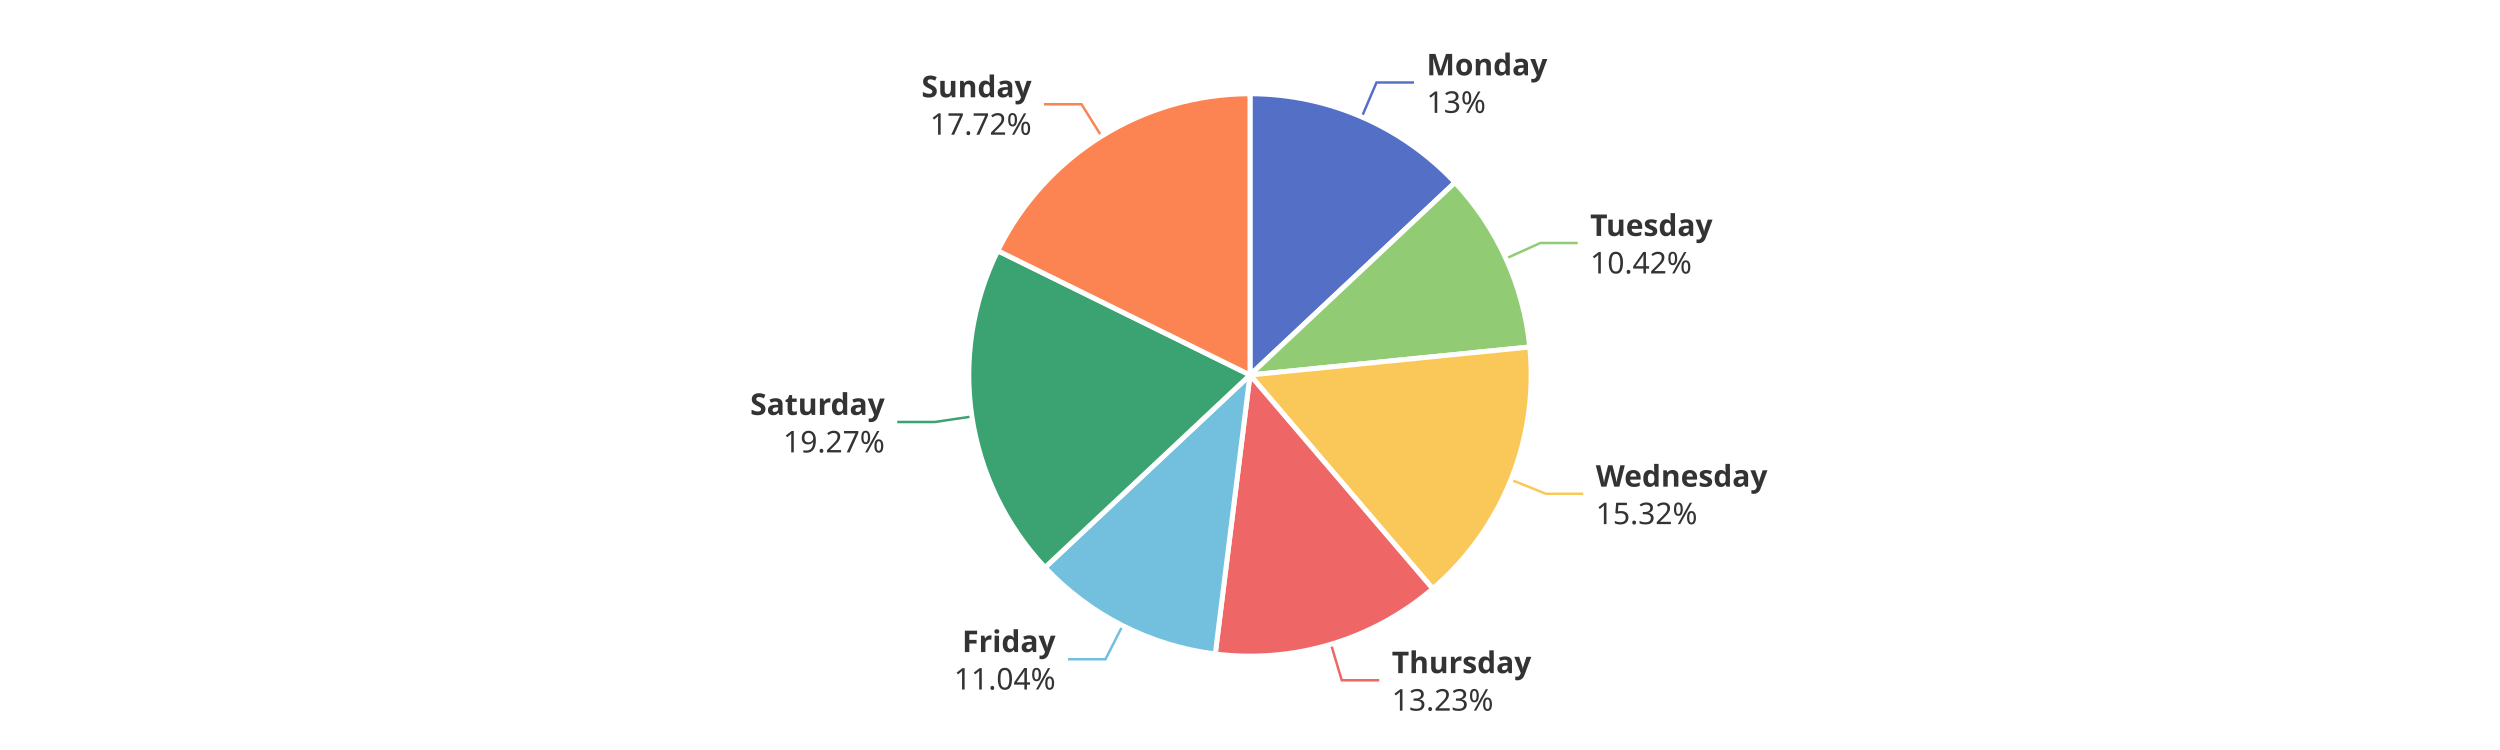
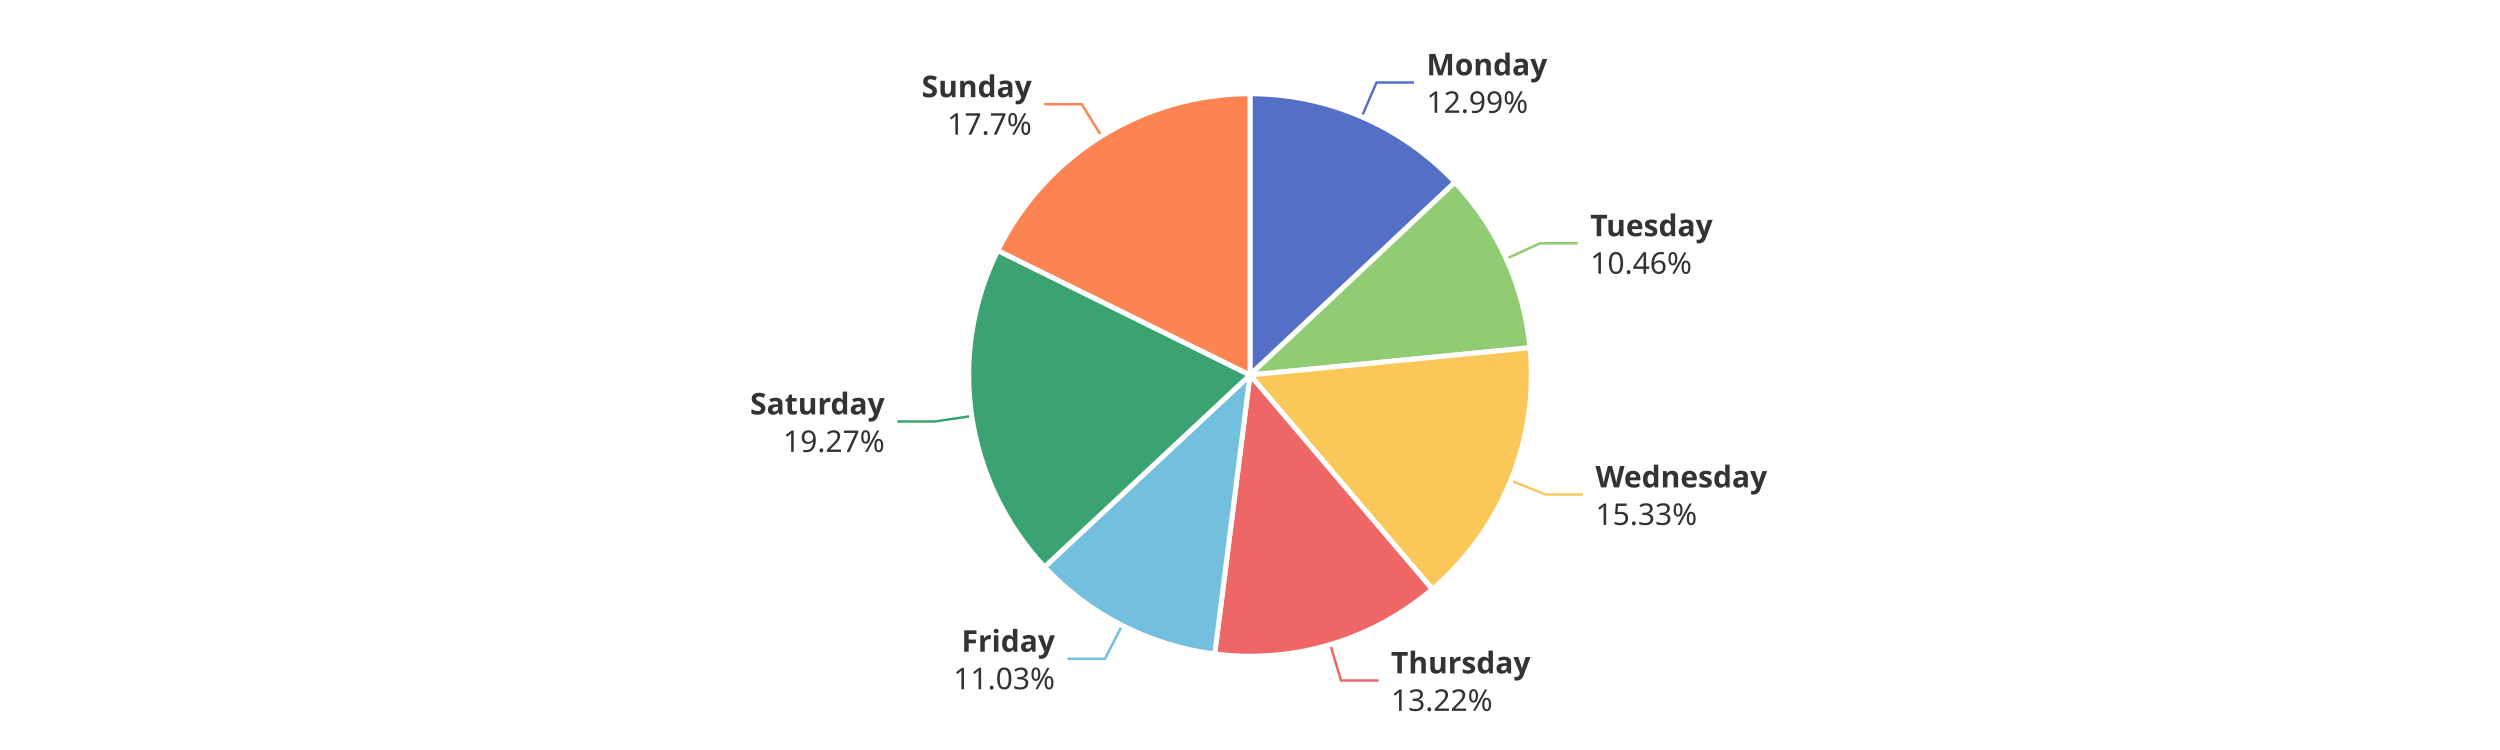
<svg xmlns="http://www.w3.org/2000/svg" width="1000" height="300" version="1.1" baseProfile="full" viewBox="0 0 1000 300">
  <rect width="1000" height="300" x="0" y="0" id="0" fill="#ffffff" />
-   <polyline points="544.7 46.8 550.6 33 565.6 33" fill="none" stroke="#5470c6" />
-   <polyline points="602.4 103.4 616.1 97.2 631.1 97.2" fill="none" stroke="#91cc75" />
-   <polyline points="604.4 191.9 618.3 197.5 633.3 197.5" fill="none" stroke="#fac858" />
-   <polyline points="532.4 257.7 536.7 272.1 551.7 272.1" fill="none" stroke="#ee6666" />
-   <polyline points="449 250.3 442.2 263.7 427.2 263.7" fill="none" stroke="#73c0de" />
-   <polyline points="388.7 166.6 373.9 168.8 358.9 168.8" fill="none" stroke="#3ba272" />
-   <polyline points="440.6 54.5 432.6 41.7 417.6 41.7" fill="none" stroke="#fc8452" />
-   <path d="M500 37.5A112.5 112.5 0 0 1 582 73L500 150Z" fill="#5470c6" stroke="#fff" stroke-width="2" stroke-linejoin="round" />
-   <path d="M582 73A112.5 112.5 0 0 1 611.9 138.8L500 150Z" fill="#91cc75" stroke="#fff" stroke-width="2" stroke-linejoin="round" />
-   <path d="M611.9 138.8A112.5 112.5 0 0 1 573.1 235.5L500 150Z" fill="#fac858" stroke="#fff" stroke-width="2" stroke-linejoin="round" />
-   <path d="M573.1 235.5A112.5 112.5 0 0 1 486.1 261.6L500 150Z" fill="#ee6666" stroke="#fff" stroke-width="2" stroke-linejoin="round" />
-   <path d="M486.1 261.6A112.5 112.5 0 0 1 418 227L500 150Z" fill="#73c0de" stroke="#fff" stroke-width="2" stroke-linejoin="round" />
-   <path d="M418 227A112.5 112.5 0 0 1 399.1 100.3L500 150Z" fill="#3ba272" stroke="#fff" stroke-width="2" stroke-linejoin="round" />
-   <path d="M399.1 100.3A112.5 112.5 0 0 1 500 37.5L500 150Z" fill="#fc8452" stroke="#fff" stroke-width="2" stroke-linejoin="round" />
-   <path d="M0 -15l42.8 0l0 30l-42.8 0Z" transform="translate(570.6316 32.9842)" fill="none" />
-   <text dominant-baseline="central" text-anchor="start" style="font-size:12px;font-family:sans-serif;font-weight:bold;" y="-7.5" transform="translate(570.6316 32.9842)" fill="#333" stroke="rgb(255,255,255)" stroke-width="2" paint-order="stroke" stroke-miterlimit="2">Monday</text>
-   <text dominant-baseline="central" text-anchor="start" style="font-size:12px;font-family:sans-serif;" y="7.5" transform="translate(570.6316 32.9842)" fill="#333" stroke="rgb(255,255,255)" stroke-width="2" paint-order="stroke" stroke-miterlimit="2">13%</text>
-   <path d="M0 -15l46.2 0l0 30l-46.2 0Z" transform="translate(636.0656 97.2268)" fill="none" />
-   <text dominant-baseline="central" text-anchor="start" style="font-size:12px;font-family:sans-serif;font-weight:bold;" y="-7.5" transform="translate(636.0656 97.2268)" fill="#333" stroke="rgb(255,255,255)" stroke-width="2" paint-order="stroke" stroke-miterlimit="2">Tuesday</text>
-   <text dominant-baseline="central" text-anchor="start" style="font-size:12px;font-family:sans-serif;" y="7.5" transform="translate(636.0656 97.2268)" fill="#333" stroke="rgb(255,255,255)" stroke-width="2" paint-order="stroke" stroke-miterlimit="2">10.42%</text>
-   <path d="M0 -15l63.6 0l0 30l-63.6 0Z" transform="translate(638.3184 197.5081)" fill="none" />
-   <text dominant-baseline="central" text-anchor="start" style="font-size:12px;font-family:sans-serif;font-weight:bold;" y="-7.5" transform="translate(638.3184 197.5081)" fill="#333" stroke="rgb(255,255,255)" stroke-width="2" paint-order="stroke" stroke-miterlimit="2">Wednesday</text>
-   <text dominant-baseline="central" text-anchor="start" style="font-size:12px;font-family:sans-serif;" y="7.5" transform="translate(638.3184 197.5081)" fill="#333" stroke="rgb(255,255,255)" stroke-width="2" paint-order="stroke" stroke-miterlimit="2">15.32%</text>
-   <path d="M0 -15l50.2 0l0 30l-50.2 0Z" transform="translate(556.7201 272.0978)" fill="none" />
-   <text dominant-baseline="central" text-anchor="start" style="font-size:12px;font-family:sans-serif;font-weight:bold;" y="-7.5" transform="translate(556.7201 272.0978)" fill="#333" stroke="rgb(255,255,255)" stroke-width="2" paint-order="stroke" stroke-miterlimit="2">Thursday</text>
-   <text dominant-baseline="central" text-anchor="start" style="font-size:12px;font-family:sans-serif;" y="7.5" transform="translate(556.7201 272.0978)" fill="#333" stroke="rgb(255,255,255)" stroke-width="2" paint-order="stroke" stroke-miterlimit="2">13.23%</text>
-   <path d="M-40.9 -15l40.9 0l0 30l-40.9 0Z" transform="translate(422.2287 263.6606)" fill="none" />
-   <text dominant-baseline="central" text-anchor="end" style="font-size:12px;font-family:sans-serif;font-weight:bold;" y="-7.5" transform="translate(422.2287 263.6606)" fill="#333" stroke="rgb(255,255,255)" stroke-width="2" paint-order="stroke" stroke-miterlimit="2">Friday</text>
-   <text dominant-baseline="central" text-anchor="end" style="font-size:12px;font-family:sans-serif;" y="7.5" transform="translate(422.2287 263.6606)" fill="#333" stroke="rgb(255,255,255)" stroke-width="2" paint-order="stroke" stroke-miterlimit="2">11.04%</text>
-   <path d="M-48.2 -15l48.2 0l0 30l-48.2 0Z" transform="translate(353.8959 168.8152)" fill="none" />
-   <text dominant-baseline="central" text-anchor="end" style="font-size:12px;font-family:sans-serif;font-weight:bold;" y="-7.5" transform="translate(353.8959 168.8152)" fill="#333" stroke="rgb(255,255,255)" stroke-width="2" paint-order="stroke" stroke-miterlimit="2">Saturday</text>
-   <text dominant-baseline="central" text-anchor="end" style="font-size:12px;font-family:sans-serif;" y="7.5" transform="translate(353.8959 168.8152)" fill="#333" stroke="rgb(255,255,255)" stroke-width="2" paint-order="stroke" stroke-miterlimit="2">19.27%</text>
-   <path d="M-40.9 -15l40.9 0l0 30l-40.9 0Z" transform="translate(412.6377 41.7477)" fill="none" />
-   <text dominant-baseline="central" text-anchor="end" style="font-size:12px;font-family:sans-serif;font-weight:bold;" y="-7.5" transform="translate(412.6377 41.7477)" fill="#333" stroke="rgb(255,255,255)" stroke-width="2" paint-order="stroke" stroke-miterlimit="2">Sunday</text>
-   <text dominant-baseline="central" text-anchor="end" style="font-size:12px;font-family:sans-serif;" y="7.5" transform="translate(412.6377 41.7477)" fill="#333" stroke="rgb(255,255,255)" stroke-width="2" paint-order="stroke" stroke-miterlimit="2">17.72%</text>
+   <polyline points="544.7 46.7 550.6 33 565.6 33" fill="none" stroke="#5470c6" />
+   <polyline points="602.5 103.5 616.1 97.3 631.1 97.3" fill="none" stroke="#91cc75" />
+   <polyline points="604.3 192.2 618.2 197.8 633.2 197.8" fill="none" stroke="#fac858" />
+   <polyline points="532.1 257.8 536.4 272.2 551.4 272.2" fill="none" stroke="#ee6666" />
+   <polyline points="448.8 250.2 442 263.5 427 263.5" fill="none" stroke="#73c0de" />
+   <polyline points="388.7 166.4 373.9 168.6 358.9 168.6" fill="none" stroke="#3ba272" />
+   <polyline points="440.6 54.5 432.7 41.7 417.7 41.7" fill="none" stroke="#fc8452" />
+   <path d="M500 37.5A112.5 112.5 0 0 1 582 72.9L500 150Z" fill="#5470c6" stroke="#fff" stroke-width="2" stroke-linejoin="round" />
+   <path d="M582 72.9A112.5 112.5 0 0 1 612 139.1L500 150Z" fill="#91cc75" stroke="#fff" stroke-width="2" stroke-linejoin="round" />
+   <path d="M612 139.1A112.5 112.5 0 0 1 572.9 235.7L500 150Z" fill="#fac858" stroke="#fff" stroke-width="2" stroke-linejoin="round" />
+   <path d="M572.9 235.7A112.5 112.5 0 0 1 485.9 261.6L500 150Z" fill="#ee6666" stroke="#fff" stroke-width="2" stroke-linejoin="round" />
+   <path d="M485.9 261.6A112.5 112.5 0 0 1 417.8 226.8L500 150Z" fill="#73c0de" stroke="#fff" stroke-width="2" stroke-linejoin="round" />
+   <path d="M417.8 226.8A112.5 112.5 0 0 1 399.1 100.2L500 150Z" fill="#3ba272" stroke="#fff" stroke-width="2" stroke-linejoin="round" />
+   <path d="M399.1 100.2A112.5 112.5 0 0 1 500 37.5L500 150Z" fill="#fc8452" stroke="#fff" stroke-width="2" stroke-linejoin="round" />
+   <path d="M0 -15l42.8 0l0 30l-42.8 0Z" transform="translate(570.6044 32.9724)" fill="none" />
+   <text dominant-baseline="central" text-anchor="start" style="font-size:12px;font-family:sans-serif;font-weight:bold;" y="-7.5" transform="translate(570.6044 32.9724)" fill="#333" stroke="rgb(255,255,255)" stroke-width="2" paint-order="stroke" stroke-miterlimit="2">Monday</text>
+   <text dominant-baseline="central" text-anchor="start" style="font-size:12px;font-family:sans-serif;" y="7.5" transform="translate(570.6044 32.9724)" fill="#333" stroke="rgb(255,255,255)" stroke-width="2" paint-order="stroke" stroke-miterlimit="2">12.99%</text>
+   <path d="M0 -15l46.2 0l0 30l-46.2 0Z" transform="translate(636.1108 97.3263)" fill="none" />
+   <text dominant-baseline="central" text-anchor="start" style="font-size:12px;font-family:sans-serif;font-weight:bold;" y="-7.5" transform="translate(636.1108 97.3263)" fill="#333" stroke="rgb(255,255,255)" stroke-width="2" paint-order="stroke" stroke-miterlimit="2">Tuesday</text>
+   <text dominant-baseline="central" text-anchor="start" style="font-size:12px;font-family:sans-serif;" y="7.5" transform="translate(636.1108 97.3263)" fill="#333" stroke="rgb(255,255,255)" stroke-width="2" paint-order="stroke" stroke-miterlimit="2">10.46%</text>
+   <path d="M0 -15l63.6 0l0 30l-63.6 0Z" transform="translate(638.1949 197.8143)" fill="none" />
+   <text dominant-baseline="central" text-anchor="start" style="font-size:12px;font-family:sans-serif;font-weight:bold;" y="-7.5" transform="translate(638.1949 197.8143)" fill="#333" stroke="rgb(255,255,255)" stroke-width="2" paint-order="stroke" stroke-miterlimit="2">Wednesday</text>
+   <text dominant-baseline="central" text-anchor="start" style="font-size:12px;font-family:sans-serif;" y="7.5" transform="translate(638.1949 197.8143)" fill="#333" stroke="rgb(255,255,255)" stroke-width="2" paint-order="stroke" stroke-miterlimit="2">15.33%</text>
+   <path d="M0 -15l50.2 0l0 30l-50.2 0Z" transform="translate(556.3819 272.1991)" fill="none" />
+   <text dominant-baseline="central" text-anchor="start" style="font-size:12px;font-family:sans-serif;font-weight:bold;" y="-7.5" transform="translate(556.3819 272.1991)" fill="#333" stroke="rgb(255,255,255)" stroke-width="2" paint-order="stroke" stroke-miterlimit="2">Thursday</text>
+   <text dominant-baseline="central" text-anchor="start" style="font-size:12px;font-family:sans-serif;" y="7.5" transform="translate(556.3819 272.1991)" fill="#333" stroke="rgb(255,255,255)" stroke-width="2" paint-order="stroke" stroke-miterlimit="2">13.22%</text>
+   <path d="M-40.9 -15l40.9 0l0 30l-40.9 0Z" transform="translate(421.9681 263.5278)" fill="none" />
+   <text dominant-baseline="central" text-anchor="end" style="font-size:12px;font-family:sans-serif;font-weight:bold;" y="-7.5" transform="translate(421.9681 263.5278)" fill="#333" stroke="rgb(255,255,255)" stroke-width="2" paint-order="stroke" stroke-miterlimit="2">Friday</text>
+   <text dominant-baseline="central" text-anchor="end" style="font-size:12px;font-family:sans-serif;" y="7.5" transform="translate(421.9681 263.5278)" fill="#333" stroke="rgb(255,255,255)" stroke-width="2" paint-order="stroke" stroke-miterlimit="2">11.03%</text>
+   <path d="M-48.2 -15l48.2 0l0 30l-48.2 0Z" transform="translate(353.8671 168.6208)" fill="none" />
+   <text dominant-baseline="central" text-anchor="end" style="font-size:12px;font-family:sans-serif;font-weight:bold;" y="-7.5" transform="translate(353.8671 168.6208)" fill="#333" stroke="rgb(255,255,255)" stroke-width="2" paint-order="stroke" stroke-miterlimit="2">Saturday</text>
+   <text dominant-baseline="central" text-anchor="end" style="font-size:12px;font-family:sans-serif;" y="7.5" transform="translate(353.8671 168.6208)" fill="#333" stroke="rgb(255,255,255)" stroke-width="2" paint-order="stroke" stroke-miterlimit="2">19.27%</text>
+   <path d="M-40.9 -15l40.9 0l0 30l-40.9 0Z" transform="translate(412.6937 41.7128)" fill="none" />
+   <text dominant-baseline="central" text-anchor="end" style="font-size:12px;font-family:sans-serif;font-weight:bold;" y="-7.5" transform="translate(412.6937 41.7128)" fill="#333" stroke="rgb(255,255,255)" stroke-width="2" paint-order="stroke" stroke-miterlimit="2">Sunday</text>
+   <text dominant-baseline="central" text-anchor="end" style="font-size:12px;font-family:sans-serif;" y="7.5" transform="translate(412.6937 41.7128)" fill="#333" stroke="rgb(255,255,255)" stroke-width="2" paint-order="stroke" stroke-miterlimit="2">17.7%</text>
</svg>
